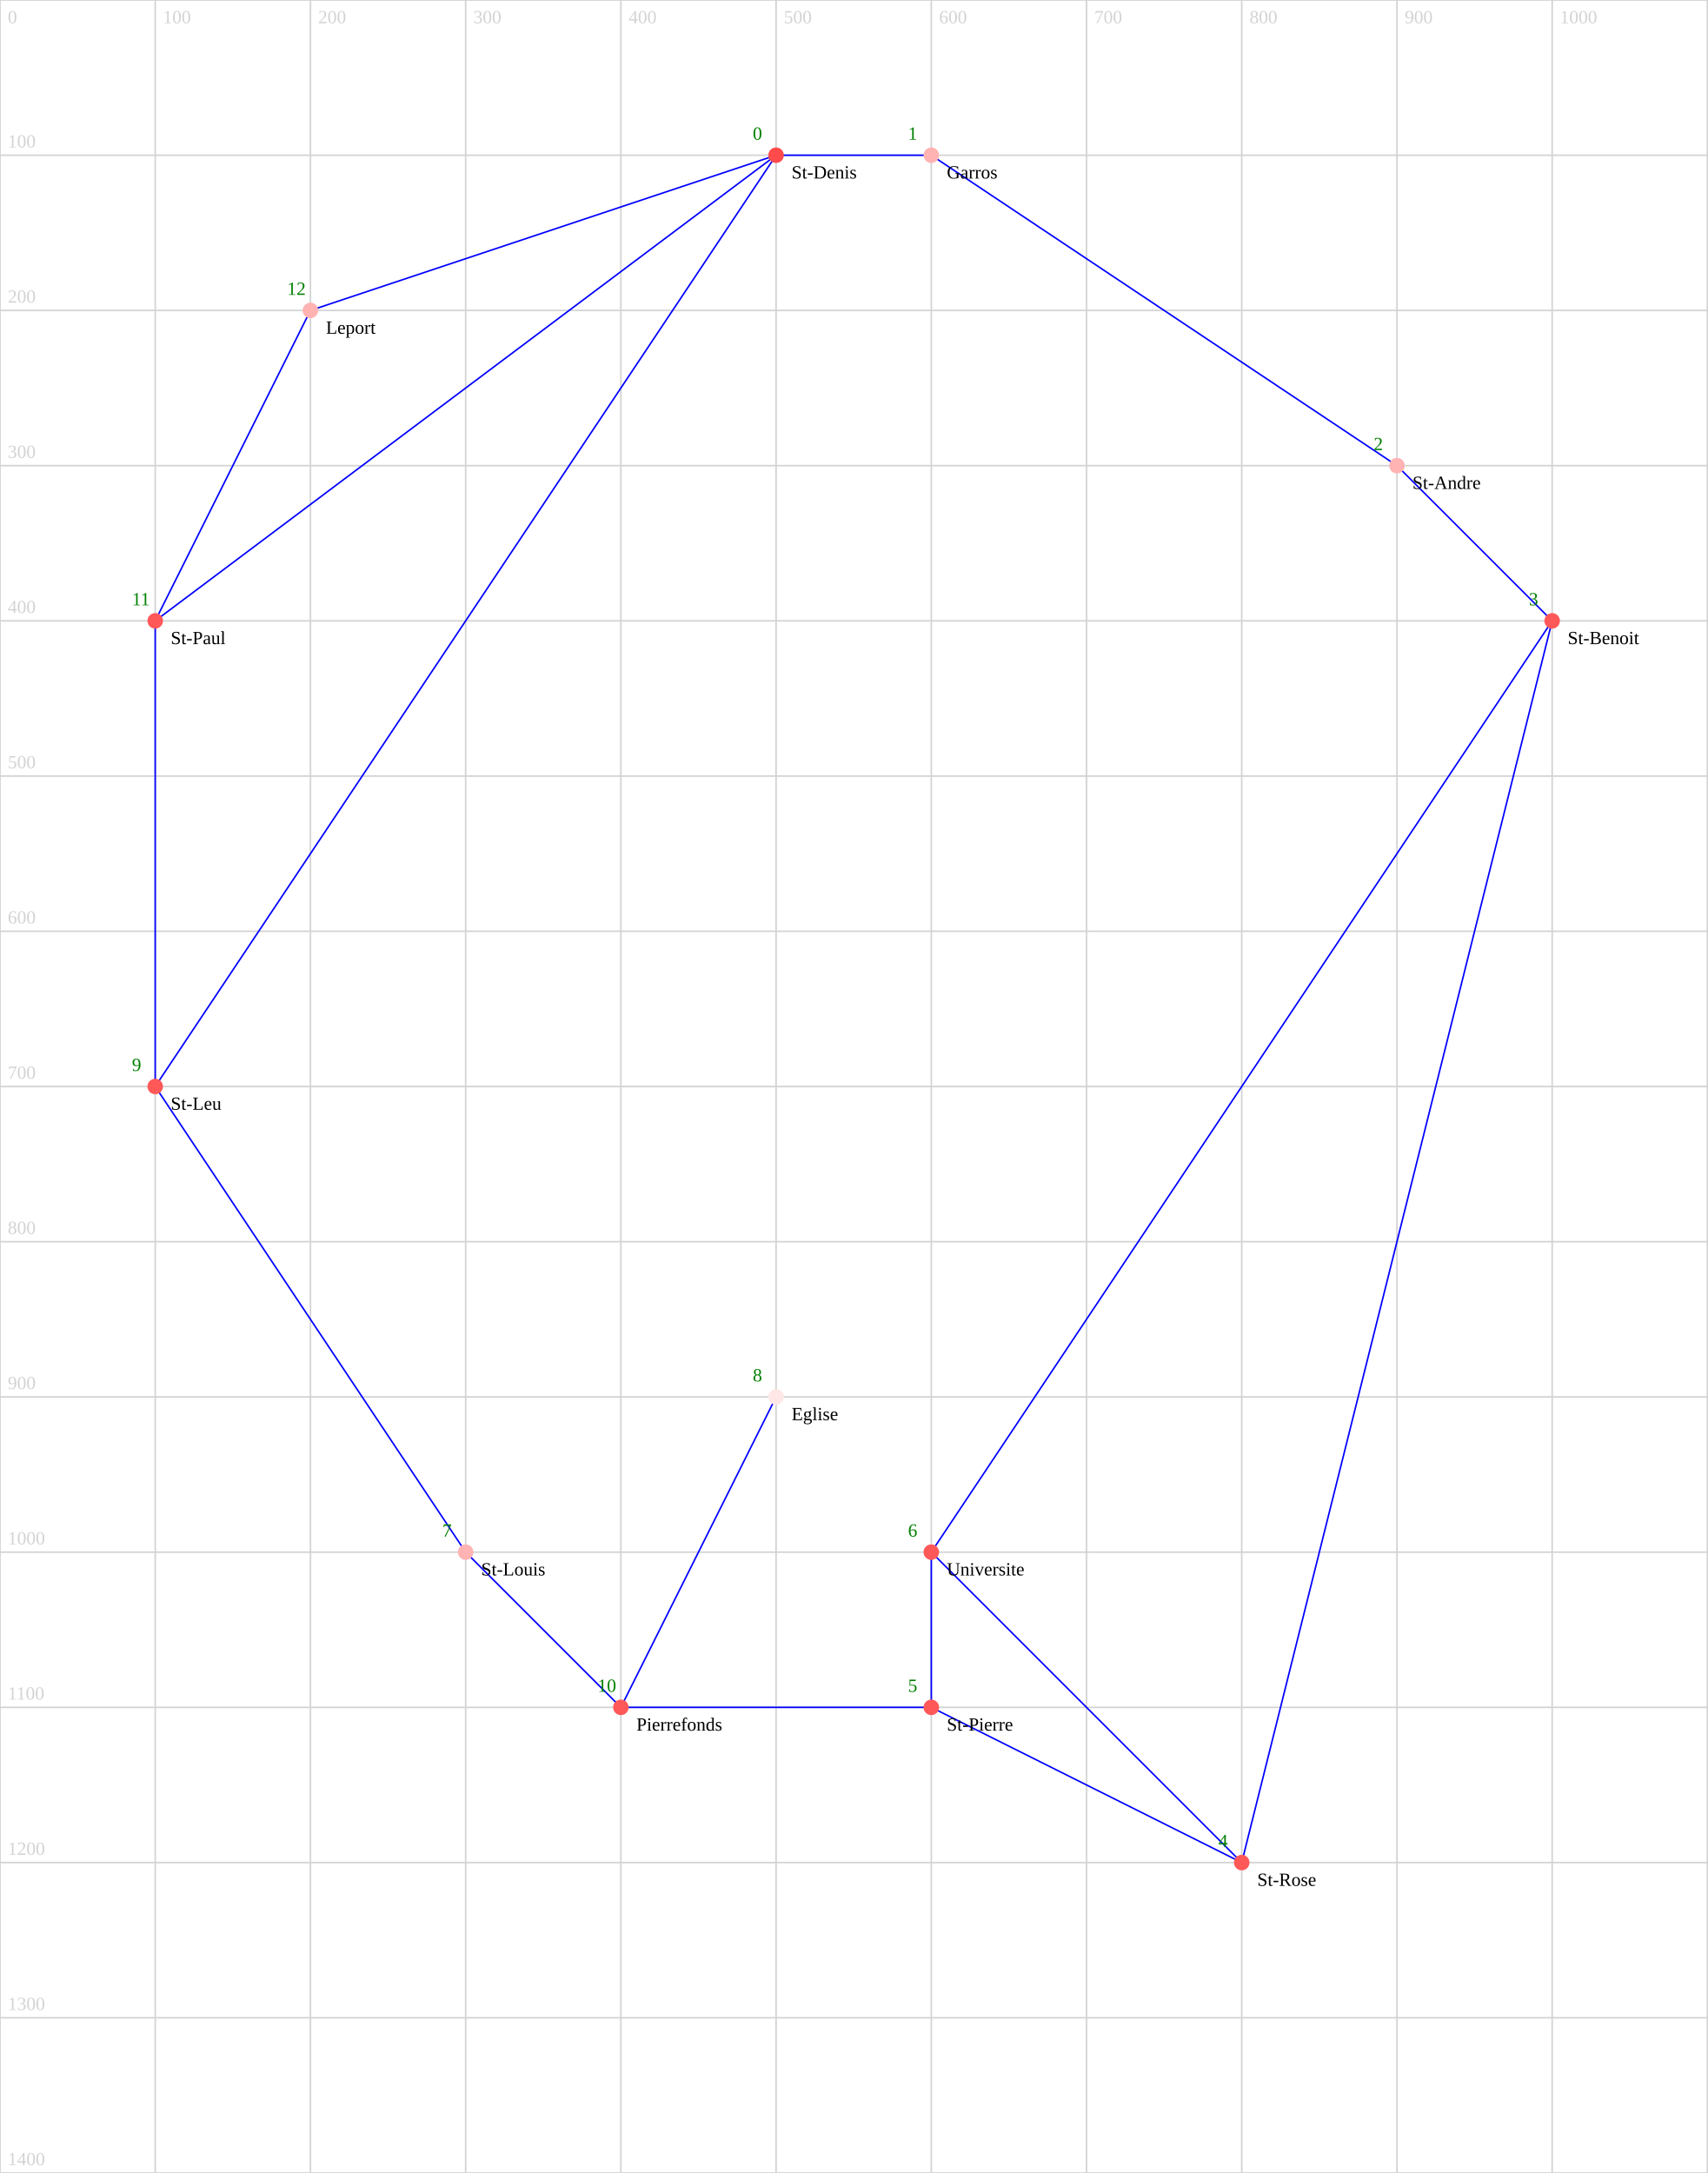
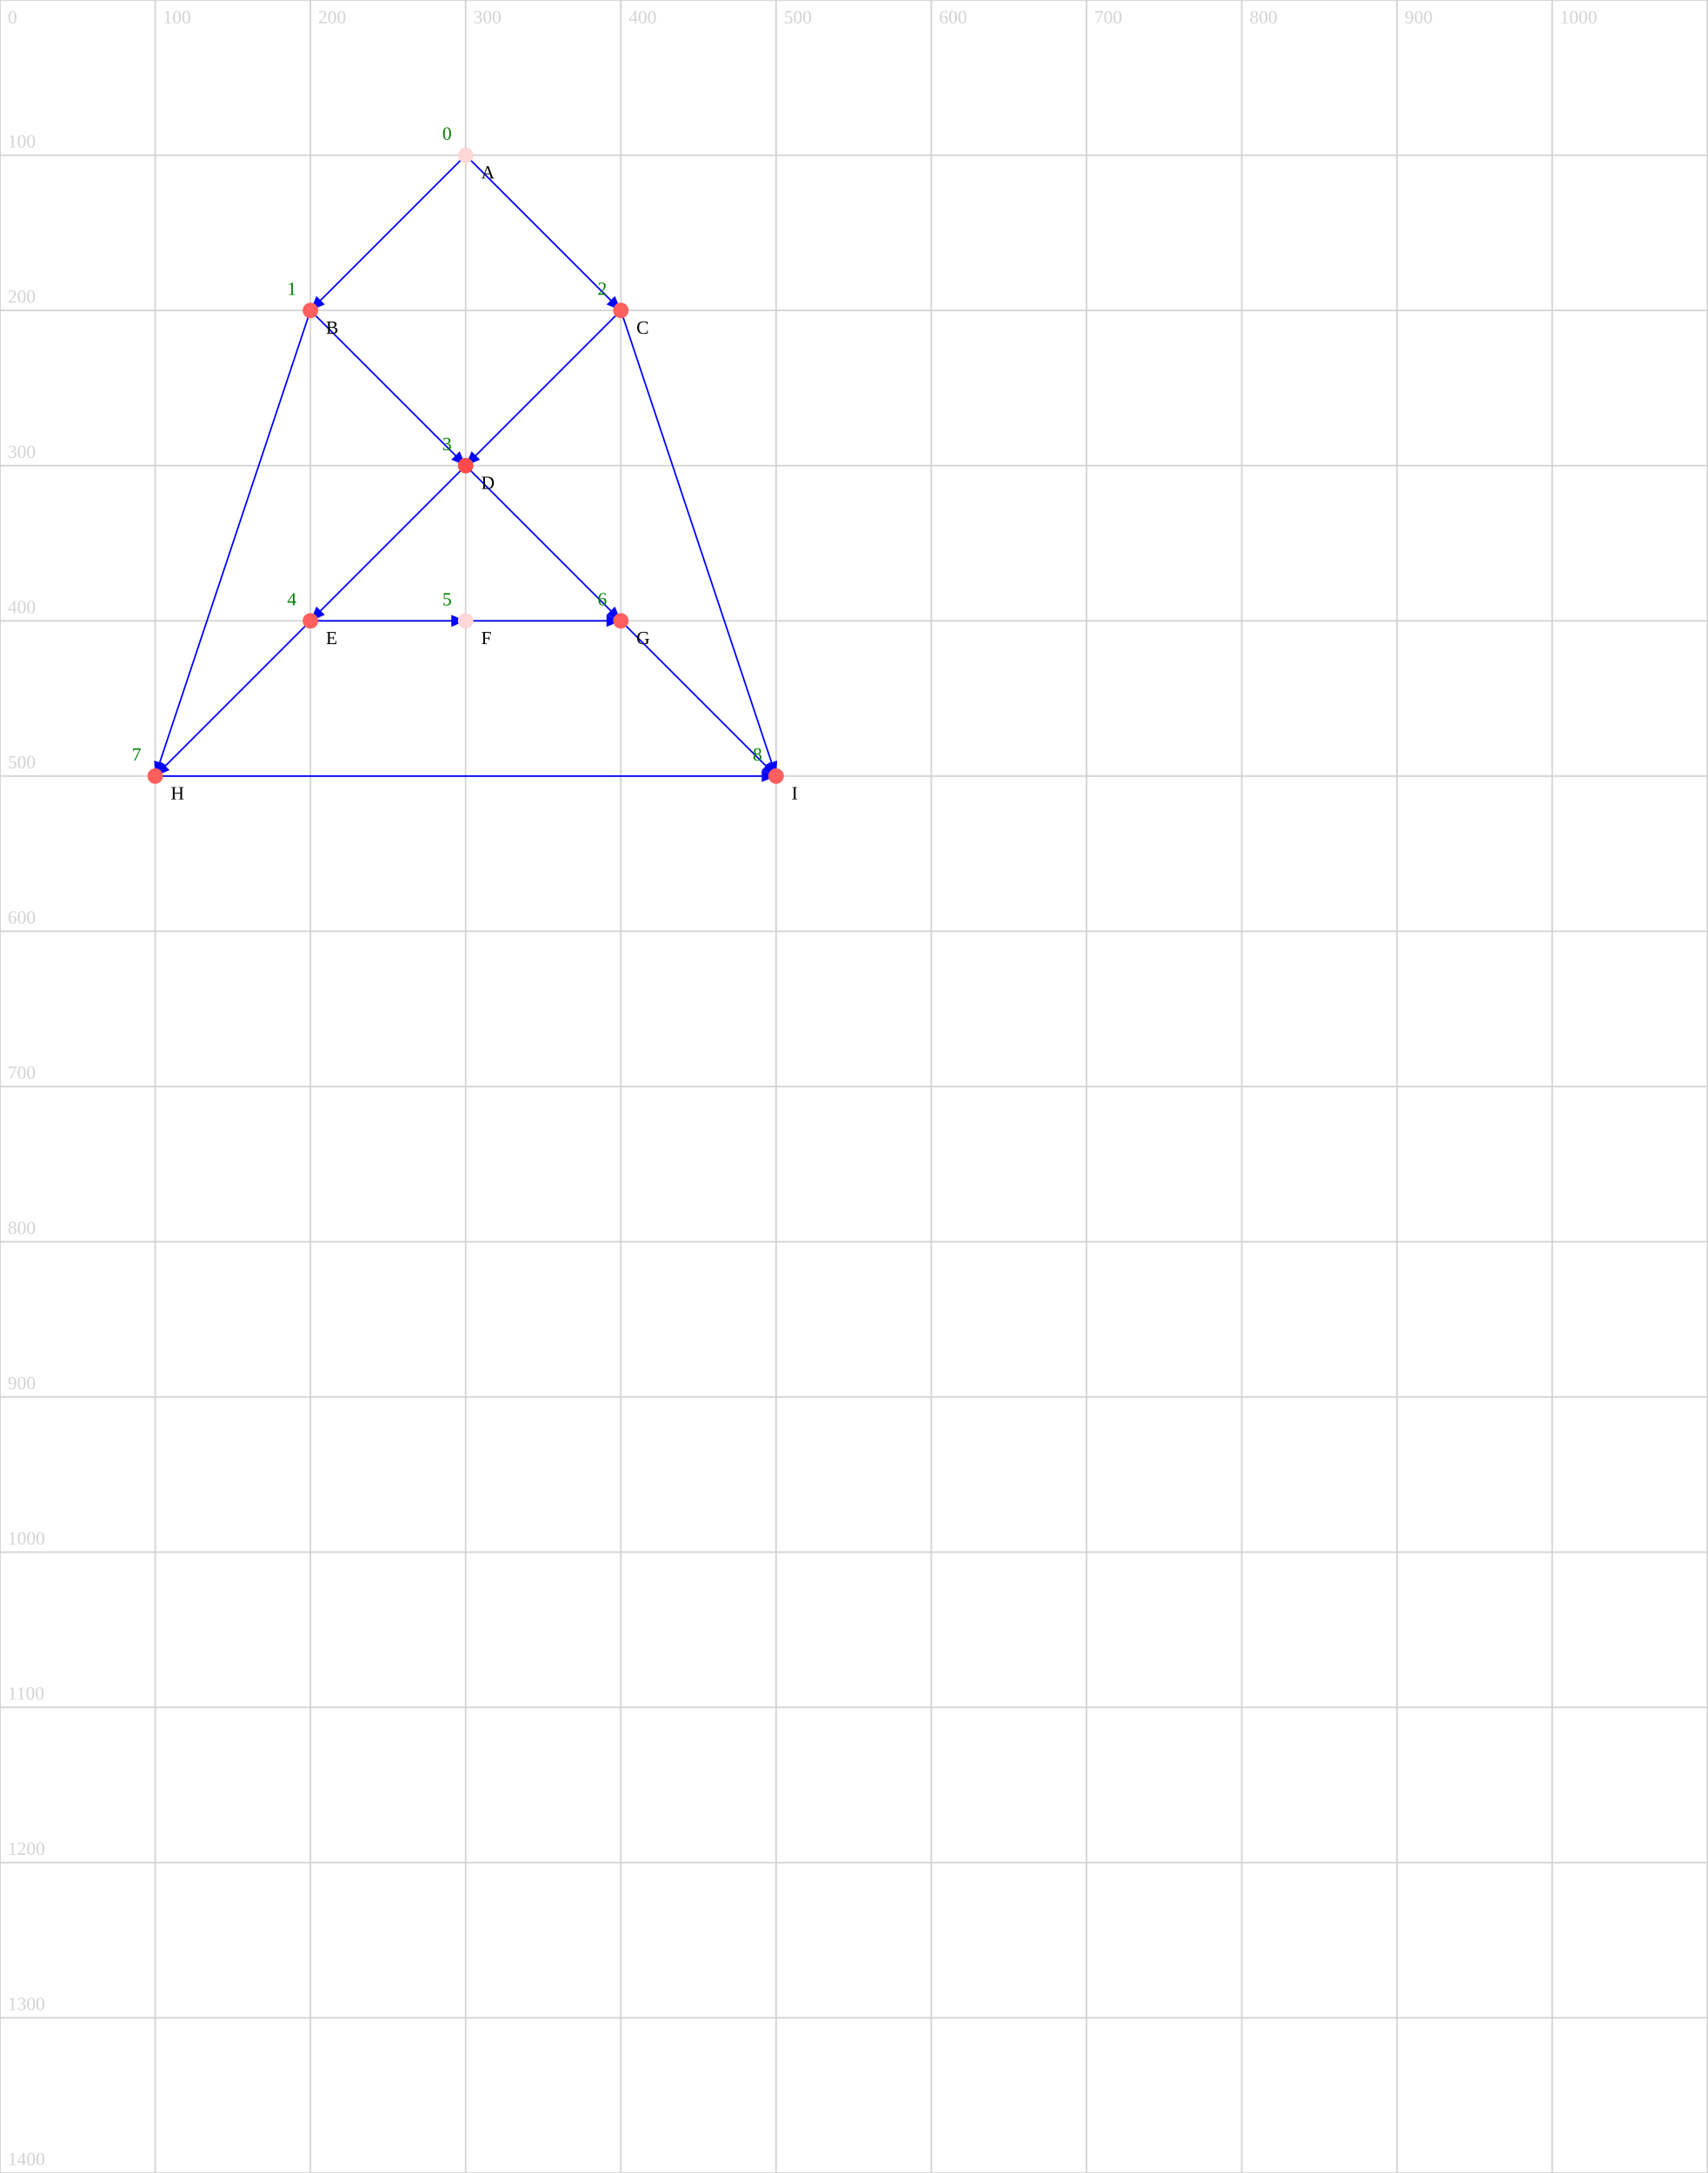
<svg xmlns="http://www.w3.org/2000/svg" version="1.1" width="1100" height="1400">
  <line x1="0" y1="0" x2="1100" y2="0" stroke="lightgrey" />
  <text x="5" y="-5" fill="lightgrey">0</text>
  <line x1="0" y1="100" x2="1100" y2="100" stroke="lightgrey" />
  <text x="5" y="95" fill="lightgrey">100</text>
  <line x1="0" y1="200" x2="1100" y2="200" stroke="lightgrey" />
  <text x="5" y="195" fill="lightgrey">200</text>
  <line x1="0" y1="300" x2="1100" y2="300" stroke="lightgrey" />
  <text x="5" y="295" fill="lightgrey">300</text>
  <line x1="0" y1="400" x2="1100" y2="400" stroke="lightgrey" />
  <text x="5" y="395" fill="lightgrey">400</text>
  <line x1="0" y1="500" x2="1100" y2="500" stroke="lightgrey" />
  <text x="5" y="495" fill="lightgrey">500</text>
  <line x1="0" y1="600" x2="1100" y2="600" stroke="lightgrey" />
  <text x="5" y="595" fill="lightgrey">600</text>
  <line x1="0" y1="700" x2="1100" y2="700" stroke="lightgrey" />
  <text x="5" y="695" fill="lightgrey">700</text>
  <line x1="0" y1="800" x2="1100" y2="800" stroke="lightgrey" />
  <text x="5" y="795" fill="lightgrey">800</text>
  <line x1="0" y1="900" x2="1100" y2="900" stroke="lightgrey" />
  <text x="5" y="895" fill="lightgrey">900</text>
  <line x1="0" y1="1000" x2="1100" y2="1000" stroke="lightgrey" />
  <text x="5" y="995" fill="lightgrey">1000</text>
  <line x1="0" y1="1100" x2="1100" y2="1100" stroke="lightgrey" />
  <text x="5" y="1095" fill="lightgrey">1100</text>
  <line x1="0" y1="1200" x2="1100" y2="1200" stroke="lightgrey" />
  <text x="5" y="1195" fill="lightgrey">1200</text>
  <line x1="0" y1="1300" x2="1100" y2="1300" stroke="lightgrey" />
  <text x="5" y="1295" fill="lightgrey">1300</text>
  <line x1="0" y1="1400" x2="1100" y2="1400" stroke="lightgrey" />
  <text x="5" y="1395" fill="lightgrey">1400</text>
  <line x1="0" y1="0" x2="0" y2="1400" stroke="lightgrey" />
  <text x="5" y="15" fill="lightgrey">0</text>
  <line x1="100" y1="0" x2="100" y2="1400" stroke="lightgrey" />
  <text x="105" y="15" fill="lightgrey">100</text>
  <line x1="200" y1="0" x2="200" y2="1400" stroke="lightgrey" />
  <text x="205" y="15" fill="lightgrey">200</text>
  <line x1="300" y1="0" x2="300" y2="1400" stroke="lightgrey" />
  <text x="305" y="15" fill="lightgrey">300</text>
  <line x1="400" y1="0" x2="400" y2="1400" stroke="lightgrey" />
  <text x="405" y="15" fill="lightgrey">400</text>
  <line x1="500" y1="0" x2="500" y2="1400" stroke="lightgrey" />
  <text x="505" y="15" fill="lightgrey">500</text>
  <line x1="600" y1="0" x2="600" y2="1400" stroke="lightgrey" />
  <text x="605" y="15" fill="lightgrey">600</text>
  <line x1="700" y1="0" x2="700" y2="1400" stroke="lightgrey" />
  <text x="705" y="15" fill="lightgrey">700</text>
  <line x1="800" y1="0" x2="800" y2="1400" stroke="lightgrey" />
  <text x="805" y="15" fill="lightgrey">800</text>
  <line x1="900" y1="0" x2="900" y2="1400" stroke="lightgrey" />
  <text x="905" y="15" fill="lightgrey">900</text>
  <line x1="1000" y1="0" x2="1000" y2="1400" stroke="lightgrey" />
  <text x="1005" y="15" fill="lightgrey">1000</text>
  <line x1="1100" y1="0" x2="1100" y2="1400" stroke="lightgrey" />
  <text x="1105" y="15" fill="lightgrey">1100</text>
-   <line x1="500" y1="100" x2="600" y2="100" stroke="blue" />
-   <line x1="600" y1="100" x2="900" y2="300" stroke="blue" />
-   <line x1="900" y1="300" x2="1000" y2="400" stroke="blue" />
-   <line x1="1000" y1="400" x2="800" y2="1200" stroke="blue" />
-   <line x1="600" y1="1000" x2="1000" y2="400" stroke="blue" />
-   <line x1="800" y1="1200" x2="600" y2="1100" stroke="blue" />
-   <line x1="600" y1="1100" x2="400" y2="1100" stroke="blue" />
-   <line x1="400" y1="1100" x2="500" y2="900" stroke="blue" />
-   <line x1="400" y1="1100" x2="300" y2="1000" stroke="blue" />
-   <line x1="300" y1="1000" x2="100" y2="700" stroke="blue" />
-   <line x1="100" y1="700" x2="100" y2="400" stroke="blue" />
-   <line x1="100" y1="400" x2="200" y2="200" stroke="blue" />
-   <line x1="200" y1="200" x2="500" y2="100" stroke="blue" />
-   <line x1="600" y1="1100" x2="600" y2="1000" stroke="blue" />
-   <line x1="800" y1="1200" x2="600" y2="1000" stroke="blue" />
-   <line x1="500" y1="100" x2="100" y2="400" stroke="blue" />
-   <line x1="500" y1="100" x2="100" y2="700" stroke="blue" />
-   <circle cx="500" cy="100" r="5" fill="rgb(255,75,75)" />
-   <text x="510" y="115" fill="black">St-Denis</text>
-   <text x="485" y="90" fill="green">0</text>
-   <circle cx="600" cy="100" r="5" fill="rgb(255,179,179)" />
-   <text x="610" y="115" fill="black">Garros</text>
-   <text x="585" y="90" fill="green">1</text>
-   <circle cx="900" cy="300" r="5" fill="rgb(255,179,179)" />
-   <text x="910" y="315" fill="black">St-Andre</text>
-   <text x="885" y="290" fill="green">2</text>
-   <circle cx="1000" cy="400" r="5" fill="rgb(255,88,88)" />
-   <text x="1010" y="415" fill="black">St-Benoit</text>
-   <text x="985" y="390" fill="green">3</text>
-   <circle cx="800" cy="1200" r="5" fill="rgb(255,88,88)" />
-   <text x="810" y="1215" fill="black">St-Rose</text>
-   <text x="785" y="1190" fill="green">4</text>
-   <circle cx="600" cy="1100" r="5" fill="rgb(255,88,88)" />
-   <text x="610" y="1115" fill="black">St-Pierre</text>
-   <text x="585" y="1090" fill="green">5</text>
-   <circle cx="600" cy="1000" r="5" fill="rgb(255,88,88)" />
-   <text x="610" y="1015" fill="black">Universite</text>
-   <text x="585" y="990" fill="green">6</text>
-   <circle cx="300" cy="1000" r="5" fill="rgb(255,179,179)" />
-   <text x="310" y="1015" fill="black">St-Louis</text>
-   <text x="285" y="990" fill="green">7</text>
-   <circle cx="500" cy="900" r="5" fill="rgb(255,231,231)" />
-   <text x="510" y="915" fill="black">Eglise</text>
-   <text x="485" y="890" fill="green">8</text>
-   <circle cx="100" cy="700" r="5" fill="rgb(255,88,88)" />
-   <text x="110" y="715" fill="black">St-Leu</text>
-   <text x="85" y="690" fill="green">9</text>
-   <circle cx="400" cy="1100" r="5" fill="rgb(255,88,88)" />
-   <text x="410" y="1115" fill="black">Pierrefonds</text>
-   <text x="385" y="1090" fill="green">10</text>
-   <circle cx="100" cy="400" r="5" fill="rgb(255,88,88)" />
-   <text x="110" y="415" fill="black">St-Paul</text>
-   <text x="85" y="390" fill="green">11</text>
-   <circle cx="200" cy="200" r="5" fill="rgb(255,179,179)" />
-   <text x="210" y="215" fill="black">Leport</text>
-   <text x="185" y="190" fill="green">12</text>
+   <line x1="300" y1="100" x2="200" y2="200" stroke="blue" />
+   <polygon points=" 200,200 203.827,190.761 209.239,196.173" style="fill:blue" />
+   <line x1="300" y1="100" x2="400" y2="200" stroke="blue" />
+   <polygon points=" 400,200 390.761,196.173 396.173,190.761" style="fill:blue" />
+   <line x1="200" y1="200" x2="300" y2="300" stroke="blue" />
+   <polygon points=" 300,300 290.761,296.173 296.173,290.761" style="fill:blue" />
+   <line x1="400" y1="200" x2="300" y2="300" stroke="blue" />
+   <polygon points=" 300,300 303.827,290.761 309.239,296.173" style="fill:blue" />
+   <line x1="300" y1="300" x2="200" y2="400" stroke="blue" />
+   <polygon points=" 200,400 203.827,390.761 209.239,396.173" style="fill:blue" />
+   <line x1="300" y1="300" x2="400" y2="400" stroke="blue" />
+   <polygon points=" 400,400 390.761,396.173 396.173,390.761" style="fill:blue" />
+   <line x1="200" y1="200" x2="100" y2="500" stroke="blue" />
+   <polygon points=" 100,500 99.291,490.025 106.552,492.445" style="fill:blue" />
+   <line x1="400" y1="200" x2="500" y2="500" stroke="blue" />
+   <polygon points=" 500,500 493.448,492.445 500.709,490.025" style="fill:blue" />
+   <line x1="200" y1="400" x2="300" y2="400" stroke="blue" />
+   <polygon points=" 300,400 290.761,403.827 290.761,396.173" style="fill:blue" />
+   <line x1="300" y1="400" x2="400" y2="400" stroke="blue" />
+   <polygon points=" 400,400 390.761,403.827 390.761,396.173" style="fill:blue" />
+   <line x1="400" y1="400" x2="500" y2="500" stroke="blue" />
+   <polygon points=" 500,500 490.761,496.173 496.173,490.761" style="fill:blue" />
+   <line x1="200" y1="400" x2="100" y2="500" stroke="blue" />
+   <polygon points=" 100,500 103.827,490.761 109.239,496.173" style="fill:blue" />
+   <line x1="100" y1="500" x2="500" y2="500" stroke="blue" />
+   <polygon points=" 500,500 490.761,503.827 490.761,496.173" style="fill:blue" />
+   <circle cx="300" cy="100" r="5" fill="rgb(255,215,215)" />
+   <text x="310" y="115" fill="black">A</text>
+   <text x="285" y="90" fill="green">0</text>
+   <circle cx="200" cy="200" r="5" fill="rgb(255,95,95)" />
+   <text x="210" y="215" fill="black">B</text>
+   <text x="185" y="190" fill="green">1</text>
+   <circle cx="400" cy="200" r="5" fill="rgb(255,95,95)" />
+   <text x="410" y="215" fill="black">C</text>
+   <text x="385" y="190" fill="green">2</text>
+   <circle cx="300" cy="300" r="5" fill="rgb(255,75,75)" />
+   <text x="310" y="315" fill="black">D</text>
+   <text x="285" y="290" fill="green">3</text>
+   <circle cx="200" cy="400" r="5" fill="rgb(255,95,95)" />
+   <text x="210" y="415" fill="black">E</text>
+   <text x="185" y="390" fill="green">4</text>
+   <circle cx="300" cy="400" r="5" fill="rgb(255,215,215)" />
+   <text x="310" y="415" fill="black">F</text>
+   <text x="285" y="390" fill="green">5</text>
+   <circle cx="400" cy="400" r="5" fill="rgb(255,95,95)" />
+   <text x="410" y="415" fill="black">G</text>
+   <text x="385" y="390" fill="green">6</text>
+   <circle cx="100" cy="500" r="5" fill="rgb(255,95,95)" />
+   <text x="110" y="515" fill="black">H</text>
+   <text x="85" y="490" fill="green">7</text>
+   <circle cx="500" cy="500" r="5" fill="rgb(255,95,95)" />
+   <text x="510" y="515" fill="black">I</text>
+   <text x="485" y="490" fill="green">8</text>
</svg>
